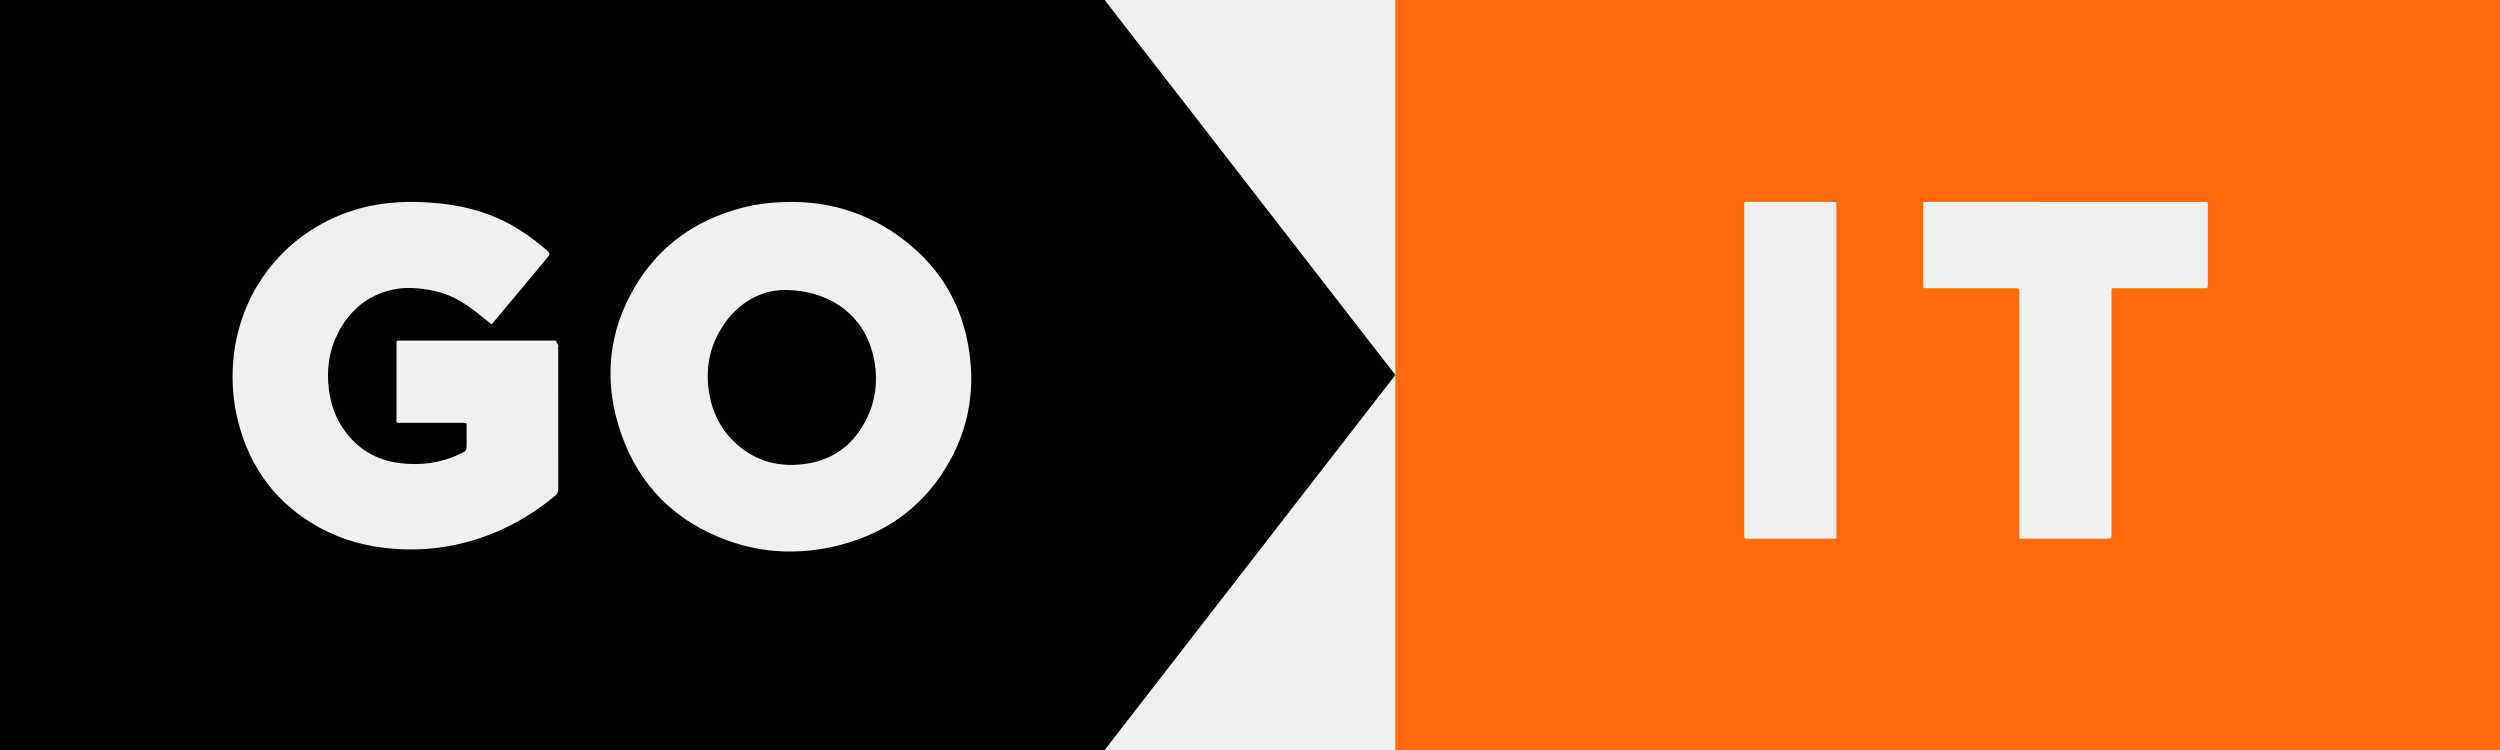
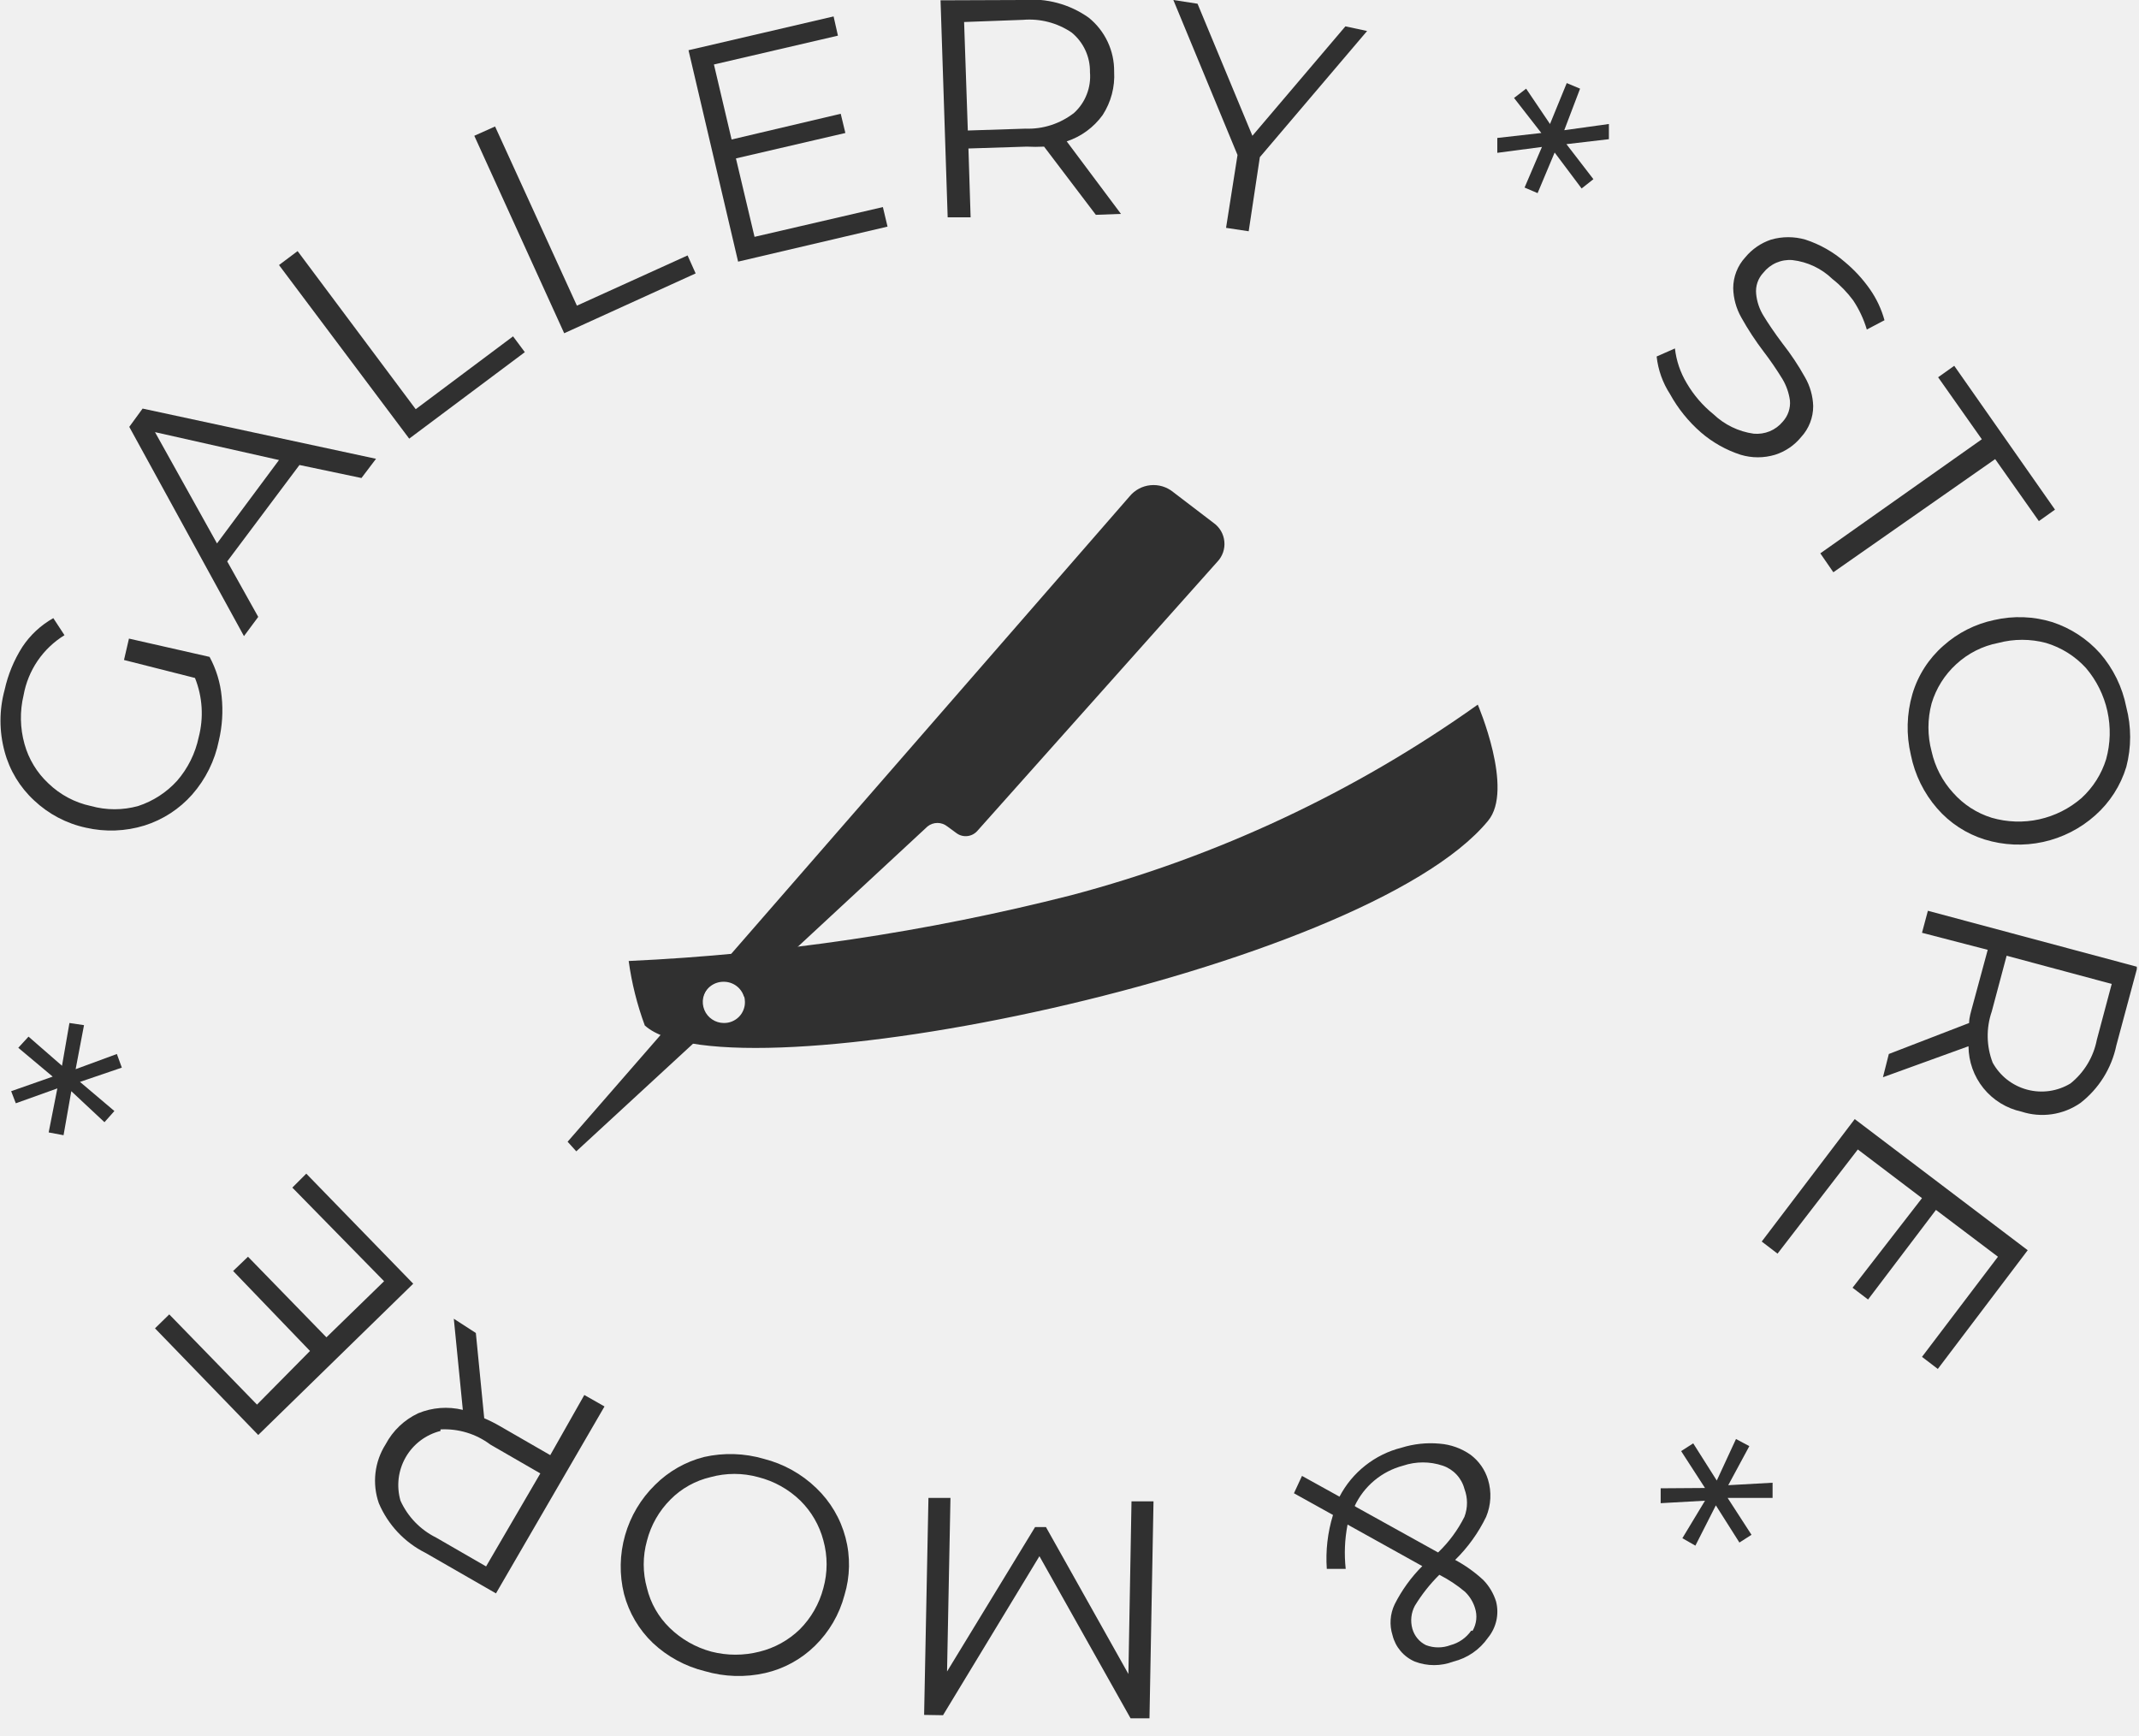
- <svg xmlns="http://www.w3.org/2000/svg" width="100" height="30" viewBox="0 0 100 30" fill="none">
-   <path fill-rule="evenodd" clip-rule="evenodd" d="M100 0H55.815V30H100V0ZM69.769 8.26V14.804V21.317C69.769 21.331 69.769 21.344 69.769 21.358L69.769 21.358V21.358C69.77 21.386 69.771 21.413 69.769 21.44C69.762 21.515 69.782 21.56 69.869 21.548C69.89 21.546 69.91 21.546 69.931 21.547C69.941 21.547 69.952 21.548 69.962 21.548C70.328 21.548 70.694 21.548 71.06 21.548H71.063C71.794 21.548 72.527 21.549 73.259 21.548C73.282 21.548 73.302 21.548 73.32 21.548C73.391 21.549 73.425 21.549 73.441 21.532C73.457 21.517 73.456 21.485 73.455 21.424V21.424C73.454 21.403 73.454 21.379 73.454 21.351V8.279C73.454 8.268 73.454 8.258 73.453 8.248C73.453 8.227 73.452 8.207 73.454 8.186C73.462 8.109 73.435 8.069 73.352 8.078C73.335 8.081 73.318 8.08 73.301 8.079L73.301 8.079C73.292 8.079 73.283 8.078 73.274 8.078C72.905 8.078 72.535 8.078 72.166 8.078H72.165H72.165C71.426 8.078 70.686 8.077 69.947 8.078C69.925 8.078 69.905 8.078 69.888 8.078C69.828 8.077 69.797 8.077 69.782 8.092C69.766 8.107 69.767 8.138 69.768 8.2C69.768 8.217 69.769 8.237 69.769 8.26ZM88.124 8.079H82.627C80.795 8.079 78.963 8.079 77.133 8.077L77.113 8.077L77.091 8.078C77.064 8.078 77.037 8.078 77.009 8.077C76.947 8.074 76.925 8.104 76.93 8.161C76.931 8.178 76.931 8.195 76.93 8.212C76.93 8.22 76.93 8.229 76.93 8.238V11.364L76.93 11.396C76.93 11.463 76.93 11.496 76.946 11.512C76.962 11.528 76.994 11.528 77.056 11.527L77.099 11.527H80.552C80.665 11.527 80.721 11.527 80.748 11.555C80.775 11.582 80.775 11.636 80.775 11.743V21.382C80.775 21.4 80.775 21.417 80.775 21.431V21.431C80.774 21.487 80.773 21.515 80.788 21.531C80.803 21.547 80.837 21.547 80.906 21.547L80.941 21.547H80.987H84.254C84.358 21.547 84.41 21.547 84.435 21.521C84.46 21.496 84.46 21.445 84.46 21.346V11.707C84.46 11.686 84.46 11.668 84.46 11.652C84.459 11.592 84.458 11.561 84.474 11.545C84.49 11.528 84.525 11.528 84.599 11.528L84.645 11.529H88.16C88.311 11.529 88.311 11.529 88.313 11.379V11.333V8.268C88.313 8.247 88.313 8.228 88.313 8.211V8.211C88.314 8.143 88.315 8.11 88.298 8.093C88.282 8.077 88.249 8.078 88.183 8.078C88.166 8.079 88.146 8.079 88.124 8.079Z" style="fill: rgb(255,107,10)" />
-   <path fill-rule="evenodd" clip-rule="evenodd" d="M44.186 0H0V30H44.186L55.814 15L44.186 0ZM19.455 12.808C19.522 12.862 19.589 12.916 19.657 12.971C19.702 12.944 19.73 12.906 19.756 12.87L19.756 12.87C19.763 12.862 19.769 12.854 19.775 12.846C20.013 12.563 20.25 12.278 20.487 11.993C20.962 11.425 21.436 10.857 21.91 10.287C22.005 10.173 22.002 10.12 21.893 10.028C21.808 9.954 21.721 9.882 21.633 9.809C20.88 9.193 20.053 8.713 19.117 8.434C18.491 8.249 17.852 8.148 17.201 8.103C16.353 8.046 15.512 8.074 14.679 8.266C11.761 8.938 9.584 11.352 9.329 14.448C9.261 15.283 9.326 16.11 9.539 16.921C10.026 18.759 11.082 20.166 12.759 21.093C13.672 21.598 14.662 21.865 15.702 21.948C16.583 22.019 17.455 21.965 18.316 21.771C19.772 21.443 21.058 20.78 22.203 19.833C22.294 19.758 22.331 19.683 22.331 19.562C22.328 18.089 22.328 16.614 22.328 15.14L22.328 14.035C22.328 14.016 22.327 13.997 22.326 13.977C22.323 13.934 22.32 13.891 22.331 13.852C22.345 13.806 22.32 13.78 22.296 13.755C22.277 13.734 22.257 13.713 22.26 13.682C22.266 13.632 22.232 13.624 22.192 13.624H22.084H16.046C16.034 13.624 16.022 13.624 16.01 13.625C15.986 13.625 15.961 13.626 15.938 13.624C15.876 13.618 15.856 13.649 15.86 13.706C15.862 13.729 15.862 13.754 15.861 13.778C15.861 13.79 15.86 13.802 15.86 13.813C15.86 14.137 15.86 14.46 15.86 14.784C15.86 15.43 15.859 16.077 15.86 16.724C15.86 16.751 15.86 16.774 15.859 16.794C15.858 16.853 15.857 16.883 15.872 16.899C15.888 16.915 15.921 16.915 15.99 16.914H15.99C16.007 16.914 16.026 16.913 16.048 16.913H18.479C18.5 16.913 18.519 16.913 18.536 16.913C18.603 16.912 18.636 16.912 18.652 16.928C18.666 16.943 18.666 16.973 18.665 17.032C18.665 17.052 18.664 17.076 18.665 17.105C18.666 17.245 18.665 17.385 18.665 17.525C18.665 17.595 18.665 17.666 18.665 17.736V17.741C18.665 18.03 18.665 18.032 18.403 18.158C17.636 18.524 16.826 18.629 15.99 18.524C15.061 18.409 14.318 17.97 13.773 17.211C13.418 16.716 13.225 16.159 13.152 15.558C13.061 14.791 13.154 14.054 13.502 13.357C13.922 12.521 14.556 11.921 15.469 11.645C16.108 11.451 16.755 11.502 17.396 11.642C17.977 11.768 18.483 12.052 18.95 12.407C19.12 12.536 19.286 12.671 19.455 12.808L19.455 12.808L19.455 12.808ZM36.654 10.014C35.222 8.711 33.516 8.091 31.752 8.077C30.938 8.078 30.329 8.144 29.683 8.312C27.81 8.8 26.343 9.848 25.369 11.52C24.369 13.236 24.166 15.076 24.725 16.969C25.351 19.085 26.684 20.625 28.746 21.483C30.331 22.14 31.972 22.228 33.627 21.794C35.55 21.29 37.025 20.177 37.991 18.44C38.805 16.975 39.023 15.404 38.72 13.764C38.447 12.29 37.766 11.027 36.654 10.014ZM28.745 13.322C29.369 12.172 30.366 11.62 31.334 11.599C33.297 11.594 34.581 12.698 34.931 14.229C35.143 15.152 35.049 16.048 34.595 16.886C34.061 17.87 33.228 18.443 32.107 18.57C31.023 18.695 30.076 18.389 29.304 17.61C28.808 17.11 28.509 16.502 28.383 15.815C28.221 14.945 28.321 14.103 28.745 13.322Z" style="fill: #010101" />
+ <svg xmlns="http://www.w3.org/2000/svg" width="69" height="56" viewBox="0 0 69 56" fill="none">
+   <g clip-path="url(#clip0_1374_36)">
+     <path d="M39.15 16.87L37.84 15.87C37.635 15.704 37.373 15.626 37.111 15.652C36.849 15.678 36.607 15.807 36.44 16.01L18.31 36.83L18.59 37.14L23.08 33C22.93 32.94 22.806 32.829 22.73 32.687C22.653 32.545 22.629 32.381 22.661 32.223C22.693 32.065 22.779 31.923 22.905 31.822C23.031 31.721 23.188 31.667 23.35 31.67C23.495 31.67 23.637 31.717 23.754 31.803C23.871 31.889 23.957 32.011 24 32.15L29.92 26.66C30.01 26.587 30.123 26.547 30.24 26.547C30.356 26.547 30.469 26.587 30.56 26.66L30.86 26.88C30.961 26.953 31.086 26.985 31.21 26.97C31.334 26.955 31.448 26.895 31.53 26.8L39.27 18.12C39.352 18.034 39.415 17.931 39.454 17.818C39.492 17.706 39.507 17.586 39.495 17.468C39.484 17.349 39.447 17.234 39.388 17.131C39.328 17.028 39.247 16.939 39.15 16.87Z" fill="#303030" />
+     <path d="M47.67 22.73C43.703 25.553 39.258 27.636 34.55 28.88C29.878 30.068 25.096 30.779 20.28 31C20.377 31.71 20.552 32.408 20.8 33.08C23.52 35.54 44 31.34 48 26.48C48.85 25.47 47.67 22.73 47.67 22.73ZM23.35 33C23.216 33 23.084 32.96 22.973 32.885C22.861 32.811 22.773 32.705 22.722 32.58C22.671 32.456 22.657 32.319 22.683 32.187C22.71 32.055 22.774 31.934 22.869 31.839C22.965 31.744 23.086 31.679 23.218 31.653C23.349 31.627 23.486 31.64 23.61 31.692C23.735 31.743 23.841 31.83 23.916 31.942C23.99 32.054 24.03 32.185 24.03 32.32C24.032 32.41 24.015 32.499 23.981 32.582C23.948 32.665 23.898 32.74 23.834 32.804C23.771 32.867 23.695 32.917 23.612 32.951C23.529 32.985 23.44 33.001 23.35 33Z" fill="#303030" />
+     <path d="M4 21.29L4.16 20.6L6.76 21.19C6.975 21.586 7.107 22.021 7.15 22.47C7.2 22.945 7.17 23.425 7.06 23.89C6.931 24.535 6.634 25.135 6.2 25.63C5.787 26.097 5.255 26.443 4.66 26.63C4.047 26.819 3.396 26.843 2.77 26.7C2.144 26.565 1.566 26.26 1.1 25.82C0.642 25.397 0.312 24.853 0.15 24.25C-0.029 23.595 -0.029 22.904 0.15 22.25C0.258 21.76 0.451 21.293 0.72 20.87C0.975 20.485 1.318 20.166 1.72 19.94L2.08 20.49C1.736 20.702 1.44 20.984 1.212 21.318C0.985 21.653 0.831 22.032 0.76 22.43C0.636 22.947 0.647 23.488 0.79 24C0.925 24.486 1.191 24.926 1.56 25.27C1.94 25.637 2.414 25.89 2.93 26C3.431 26.14 3.96 26.14 4.46 26C4.94 25.842 5.37 25.563 5.71 25.19C6.06 24.787 6.301 24.302 6.41 23.78C6.575 23.147 6.533 22.478 6.29 21.87L4 21.29Z" fill="#303030" />
+     <path d="M9.66 15L7.33 18.11L8.33 19.9L7.87 20.52L4.17 13.77L4.6 13.18L12.13 14.8L11.66 15.42L9.66 15ZM9 14.84L5 13.94L7 17.53L9 14.84Z" fill="#303030" />
+     <path d="M9 8.55L9.6 8.1L13.41 13.2L16.55 10.85L16.93 11.36L13.2 14.15L9 8.55Z" fill="#303030" />
+     <path d="M15.3 4.38L15.97 4.08L18.61 9.86L22.18 8.24L22.44 8.82L18.2 10.75L15.3 4.38Z" fill="#303030" />
+     <path d="M28.48 6.68L28.63 7.31L23.81 8.44L22.21 1.62L26.89 0.53L27.03 1.15L23.03 2.08L23.6 4.5L27.12 3.67L27.27 4.29L23.74 5.11L24.34 7.64L28.48 6.68Z" fill="#303030" />
+     <path d="M35.35 6.93L33.68 4.73C33.493 4.74 33.306 4.74 33.12 4.73L31.24 4.79L31.31 7.01H30.57L30.34 0.01L33 -3.1339e-05C33.752 -0.069 34.504 0.133 35.12 0.57C35.379 0.779 35.588 1.044 35.73 1.346C35.872 1.647 35.944 1.977 35.94 2.31C35.969 2.804 35.839 3.295 35.57 3.71C35.282 4.109 34.877 4.406 34.41 4.56L36.16 6.9L35.35 6.93ZM34.65 3.64C34.83 3.475 34.969 3.272 35.057 3.044C35.146 2.817 35.181 2.573 35.16 2.33C35.165 2.086 35.115 1.844 35.012 1.622C34.91 1.4 34.759 1.205 34.57 1.05C34.109 0.737 33.555 0.593 33 0.64L31.1 0.71L31.22 4.21L33.08 4.15C33.647 4.171 34.203 3.99 34.65 3.64Z" fill="#303030" />
+     <path d="M40.64 5.07L40.28 7.46L39.55 7.35L39.92 5L37.85 0L38.63 0.12L40.4 4.38L43.4 0.85L44.1 1L40.64 5.07Z" fill="#303030" />
+     <path d="M50.53 4.65L51.4 5.78L51.02 6.08L50.15 4.92L49.6 6.23L49.18 6.05L49.74 4.74L48.3 4.93V4.45L49.72 4.29L48.84 3.16L49.23 2.86L50 4L50.54 2.68L50.97 2.86L50.46 4.2L51.9 4V4.49L50.53 4.65Z" fill="#303030" />
+     <path d="M53.87 12.71C53.634 12.346 53.487 11.931 53.44 11.5L54.03 11.24C54.075 11.636 54.204 12.018 54.41 12.36C54.634 12.743 54.925 13.082 55.27 13.36C55.627 13.701 56.082 13.922 56.57 13.99C56.747 14.006 56.925 13.979 57.089 13.912C57.252 13.844 57.397 13.737 57.51 13.6C57.593 13.508 57.657 13.401 57.696 13.284C57.736 13.167 57.751 13.043 57.74 12.92C57.707 12.676 57.626 12.442 57.5 12.23C57.312 11.923 57.109 11.626 56.89 11.34C56.624 10.991 56.384 10.624 56.17 10.24C56.008 9.953 55.918 9.63 55.91 9.3C55.91 8.929 56.049 8.572 56.3 8.3C56.518 8.036 56.806 7.839 57.13 7.73C57.493 7.625 57.878 7.625 58.24 7.73C58.708 7.883 59.139 8.128 59.51 8.45C59.818 8.706 60.091 9.002 60.32 9.33C60.533 9.634 60.692 9.972 60.79 10.33L60.22 10.63C60.121 10.297 59.973 9.98 59.78 9.69C59.589 9.431 59.364 9.199 59.11 9C58.759 8.66 58.306 8.446 57.82 8.39C57.642 8.375 57.463 8.405 57.299 8.476C57.135 8.548 56.991 8.659 56.88 8.8C56.795 8.89 56.731 8.998 56.691 9.115C56.651 9.232 56.638 9.357 56.65 9.48C56.674 9.732 56.756 9.975 56.89 10.19C57.03 10.42 57.23 10.72 57.5 11.08C57.768 11.421 58.009 11.782 58.22 12.16C58.387 12.446 58.48 12.769 58.49 13.1C58.491 13.471 58.352 13.828 58.1 14.1C57.882 14.367 57.59 14.566 57.26 14.67C56.898 14.779 56.512 14.779 56.15 14.67C55.68 14.518 55.245 14.273 54.87 13.95C54.467 13.599 54.128 13.179 53.87 12.71Z" fill="#303030" />
+     <path d="M63.93 14.17L62.52 12.17L63.04 11.8L66.29 16.44L65.77 16.81L64.36 14.81L59.14 18.46L58.72 17.85L63.93 14.17Z" fill="#303030" />
+     <path d="M61.69 22.39C61.869 21.786 62.216 21.244 62.69 20.83C63.154 20.414 63.72 20.128 64.33 20C64.952 19.857 65.601 19.881 66.21 20.07C66.799 20.265 67.326 20.609 67.74 21.07C68.171 21.566 68.464 22.166 68.59 22.81C68.756 23.443 68.756 24.107 68.59 24.74C68.407 25.342 68.061 25.882 67.59 26.3C67.113 26.727 66.534 27.023 65.908 27.16C65.282 27.297 64.632 27.269 64.02 27.08C63.427 26.895 62.898 26.549 62.49 26.08C62.061 25.587 61.768 24.991 61.64 24.35C61.487 23.703 61.505 23.028 61.69 22.39ZM63 25.57C63.334 25.95 63.767 26.231 64.25 26.38C64.749 26.524 65.275 26.542 65.782 26.43C66.288 26.318 66.759 26.081 67.15 25.74C67.519 25.4 67.792 24.969 67.94 24.49C68.08 23.984 68.093 23.452 67.98 22.939C67.867 22.427 67.63 21.95 67.29 21.55C66.942 21.168 66.496 20.888 66 20.74C65.496 20.606 64.965 20.606 64.46 20.74C63.951 20.838 63.48 21.077 63.1 21.43C62.728 21.771 62.455 22.206 62.31 22.69C62.174 23.198 62.174 23.732 62.31 24.24C62.42 24.736 62.658 25.195 63 25.57Z" fill="#303030" />
+     <path d="M60.93 34L63.52 33C63.52 32.82 63.58 32.64 63.63 32.45L64.12 30.64L62 30.09L62.19 29.38L68.95 31.19L68.27 33.72C68.117 34.458 67.706 35.118 67.11 35.58C66.837 35.77 66.523 35.894 66.193 35.943C65.864 35.991 65.527 35.963 65.21 35.86C64.728 35.755 64.295 35.489 63.984 35.106C63.673 34.722 63.503 34.244 63.5 33.75L60.74 34.75L60.93 34ZM64.28 34.28C64.397 34.492 64.556 34.679 64.747 34.829C64.939 34.978 65.158 35.088 65.392 35.15C65.627 35.213 65.871 35.227 66.112 35.193C66.352 35.158 66.583 35.076 66.79 34.95C67.232 34.596 67.533 34.096 67.64 33.54L68.12 31.74L64.73 30.83L64.25 32.63C64.066 33.166 64.076 33.751 64.28 34.28Z" fill="#303030" />
+     <path d="M57.34 40.44L56.83 40.05L59.83 36.1L65.41 40.33L62.51 44.16L62 43.77L64.45 40.54L62.45 39.03L60.26 41.92L59.76 41.54L62 38.65L59.93 37.08L57.34 40.44Z" fill="#303030" />
+     <path d="M55 48.41L53.57 48.49V48.01L55 48L54.23 46.81L54.62 46.56L55.38 47.76L56 46.42L56.43 46.65L55.75 47.91L57.18 47.83V48.32H55.73L56.5 49.51L56.11 49.76L55.35 48.56L54.69 49.86L54.27 49.62L55 48.41Z" fill="#303030" />
+     <path d="M42 47.61L43.21 48.28C43.413 47.89 43.696 47.548 44.041 47.276C44.386 47.003 44.784 46.807 45.21 46.7C45.608 46.576 46.026 46.532 46.44 46.57C46.8 46.598 47.145 46.722 47.44 46.93C47.707 47.131 47.903 47.411 48 47.73C48.121 48.125 48.099 48.549 47.94 48.93C47.689 49.447 47.351 49.918 46.94 50.32C47.27 50.497 47.576 50.716 47.85 50.97C48.039 51.165 48.179 51.401 48.26 51.66C48.312 51.862 48.315 52.073 48.27 52.276C48.224 52.479 48.132 52.669 48 52.83C47.733 53.215 47.335 53.489 46.88 53.6C46.481 53.752 46.039 53.752 45.64 53.6C45.463 53.524 45.305 53.407 45.18 53.26C45.055 53.112 44.966 52.938 44.92 52.75C44.815 52.42 44.84 52.062 44.99 51.75C45.22 51.295 45.52 50.88 45.88 50.52L43.47 49.18C43.378 49.651 43.358 50.133 43.41 50.61H42.8C42.759 50.023 42.827 49.433 43 48.87L41.74 48.17L42 47.61ZM43.74 48.61L46.39 50.08C46.737 49.748 47.025 49.359 47.24 48.93C47.35 48.64 47.35 48.32 47.24 48.03C47.195 47.857 47.107 47.697 46.985 47.567C46.863 47.436 46.71 47.337 46.54 47.28C46.125 47.14 45.675 47.14 45.26 47.28C44.921 47.37 44.605 47.532 44.336 47.757C44.066 47.981 43.849 48.263 43.7 48.58L43.74 48.61ZM47.5 52.61C47.566 52.499 47.606 52.376 47.62 52.249C47.634 52.121 47.62 51.992 47.58 51.87C47.519 51.673 47.409 51.494 47.26 51.35C47.006 51.135 46.727 50.951 46.43 50.8C46.127 51.1 45.862 51.436 45.64 51.8C45.519 52.027 45.491 52.292 45.56 52.54C45.592 52.654 45.648 52.761 45.723 52.852C45.799 52.944 45.894 53.018 46 53.07C46.255 53.166 46.536 53.166 46.79 53.07C47.062 52.998 47.3 52.831 47.46 52.6L47.5 52.61Z" fill="#303030" />
+     <path d="M29.81 55.32L29.95 48.32H30.66L30.55 53.92L33.39 49.26H33.74L36.4 54L36.5 48.43H37.21L37.08 55.43H36.47L33.53 50.2L30.42 55.33L29.81 55.32Z" fill="#303030" />
+     <path d="M26.33 48C26.787 48.436 27.114 48.99 27.275 49.601C27.436 50.212 27.424 50.856 27.24 51.46C27.076 52.079 26.747 52.642 26.29 53.09C25.845 53.527 25.288 53.832 24.68 53.97C24.039 54.115 23.371 54.094 22.74 53.91C22.111 53.756 21.532 53.443 21.06 53C20.61 52.57 20.288 52.023 20.13 51.42C19.976 50.797 19.988 50.145 20.163 49.527C20.338 48.91 20.672 48.349 21.13 47.9C21.567 47.464 22.112 47.153 22.71 47C23.348 46.856 24.012 46.876 24.64 47.06C25.276 47.221 25.858 47.545 26.33 48ZM22.92 47.65C22.431 47.764 21.984 48.013 21.63 48.37C21.262 48.737 20.999 49.196 20.87 49.7C20.73 50.2 20.73 50.73 20.87 51.23C20.988 51.717 21.241 52.161 21.6 52.51C21.977 52.878 22.441 53.143 22.95 53.28C23.459 53.41 23.991 53.41 24.5 53.28C24.989 53.16 25.438 52.911 25.8 52.56C26.166 52.192 26.429 51.733 26.56 51.23C26.7 50.726 26.7 50.194 26.56 49.69C26.432 49.205 26.177 48.763 25.82 48.41C25.442 48.041 24.972 47.779 24.46 47.65C23.956 47.511 23.424 47.511 22.92 47.65Z" fill="#303030" />
+     <path d="M15.35 43L15.62 45.75C15.791 45.823 15.958 45.907 16.119 46L17.75 46.94L18.849 45L19.5 45.37L15.999 51.4L13.72 50.09C13.046 49.752 12.514 49.184 12.22 48.49C12.111 48.177 12.074 47.844 12.112 47.515C12.15 47.186 12.262 46.87 12.44 46.59C12.672 46.152 13.04 45.801 13.489 45.59C13.946 45.401 14.45 45.363 14.93 45.48L14.639 42.54L15.35 43ZM14.21 46.16C13.975 46.219 13.754 46.325 13.561 46.471C13.368 46.617 13.206 46.801 13.086 47.011C12.966 47.221 12.889 47.453 12.86 47.693C12.832 47.934 12.852 48.178 12.919 48.41C13.154 48.928 13.56 49.348 14.069 49.6L15.68 50.53L17.43 47.53L15.819 46.6C15.357 46.253 14.787 46.08 14.21 46.11V46.16Z" fill="#303030" />
+     <path d="M9.43 38.31L9.88 37.86L13.33 41.41L8.33 46.29L5 42.85L5.46 42.4L8.29 45.31L10 43.58L7.52 41L8 40.54L10.53 43.14L12.39 41.33L9.43 38.31Z" fill="#303030" />
+     <path d="M2 34.38L2.24 33L2.71 33.07L2.44 34.49L3.77 34L3.93 34.44L2.58 34.9L3.69 35.84L3.37 36.2L2.3 35.2L2.05 36.62L1.57 36.53L1.85 35.11L0.51 35.59L0.36 35.2L1.7 34.73L0.59 33.8L0.92 33.44L2 34.38Z" fill="#303030" />
+   </g>
+   <defs>
+     <clipPath id="clip0_1374_36">
+       <rect width="68.93" height="55.46" fill="white" />
+     </clipPath>
+   </defs>
</svg>
